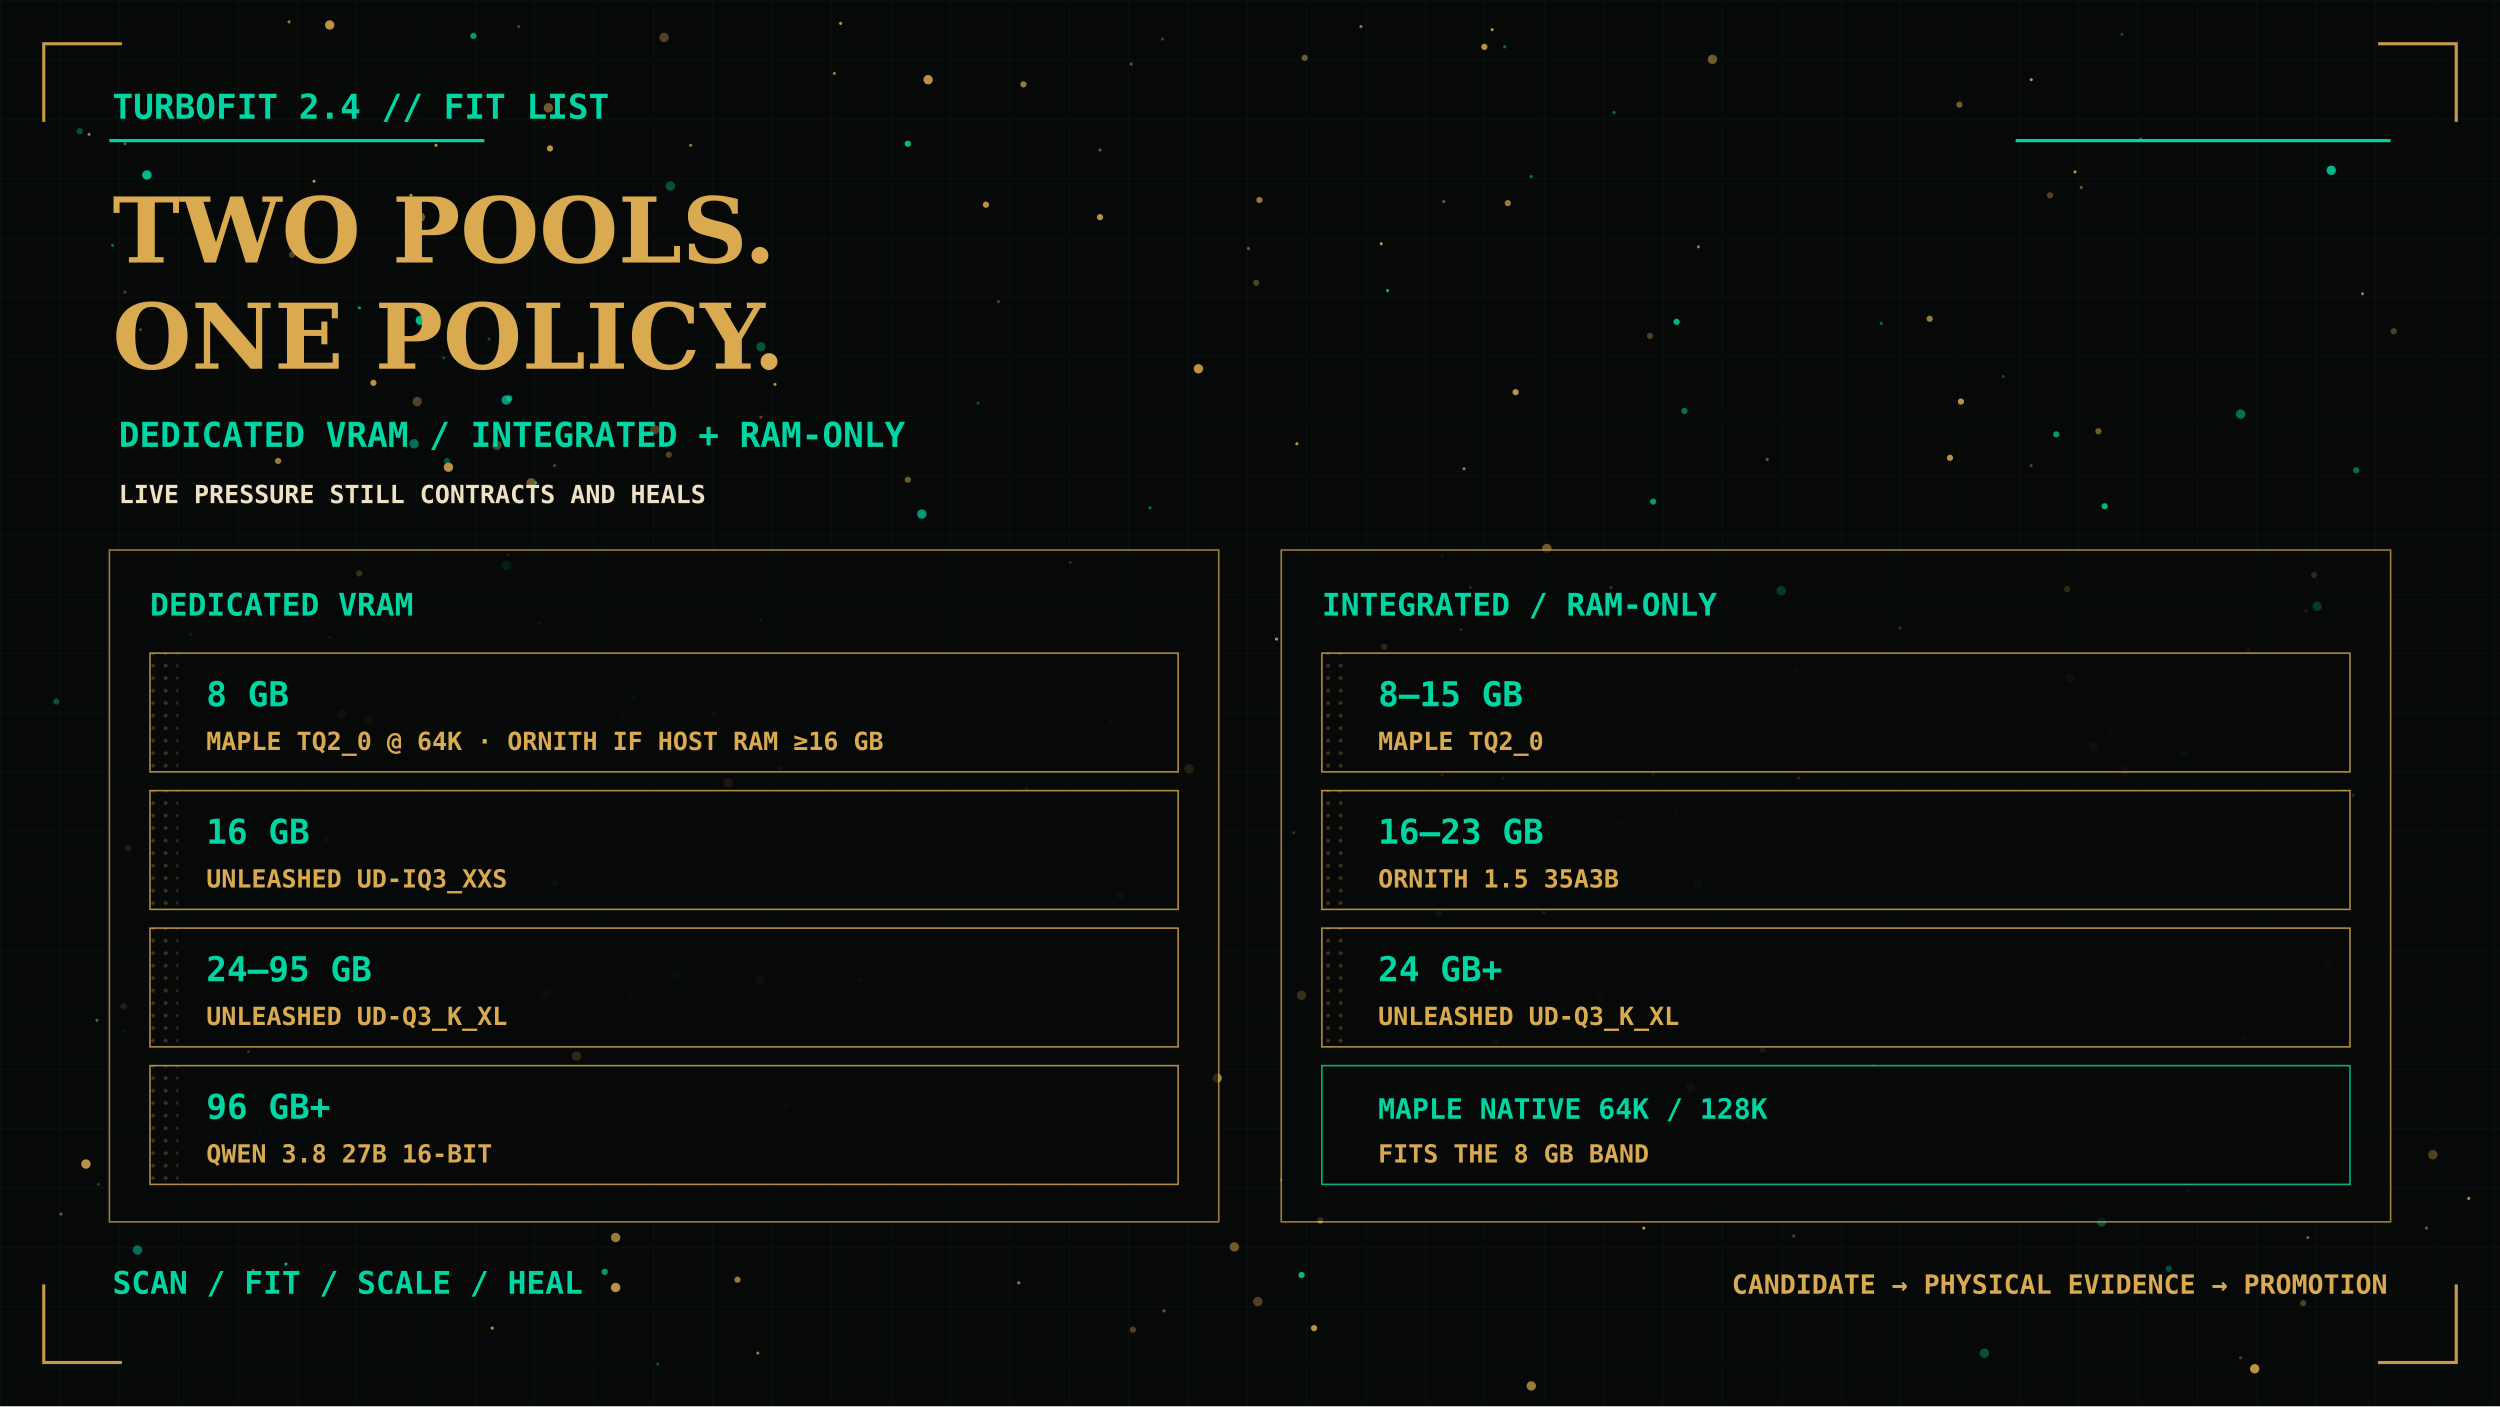
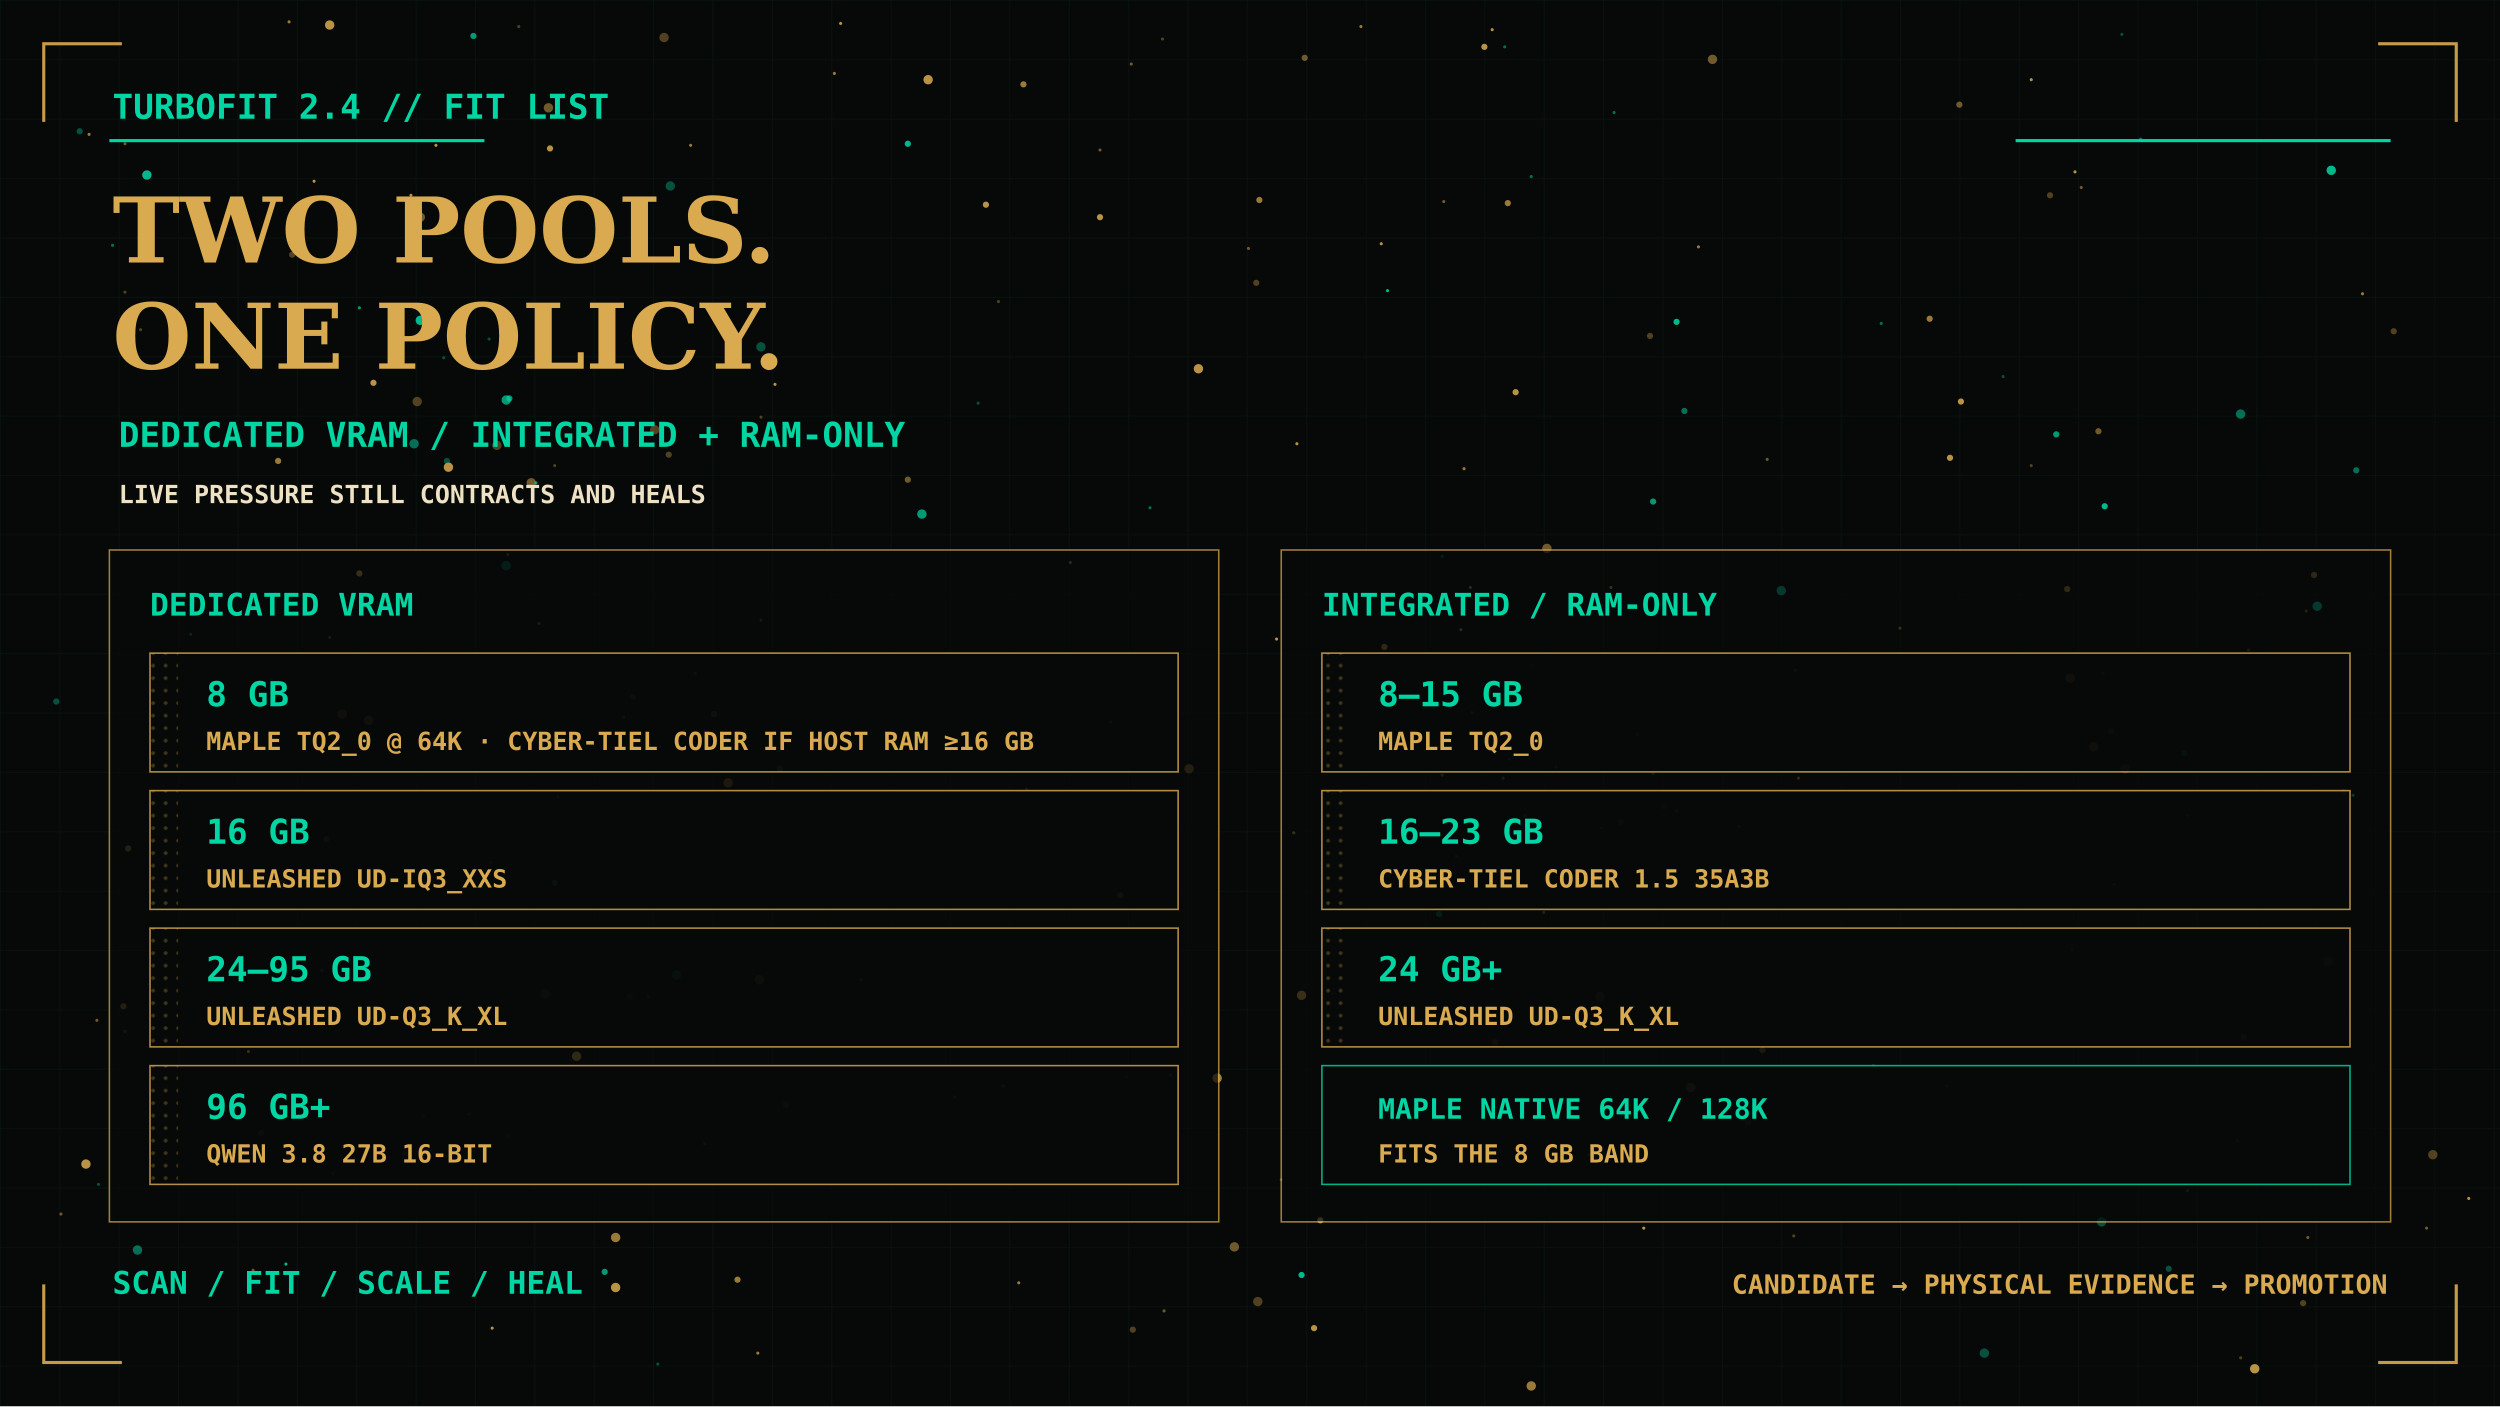
<svg xmlns="http://www.w3.org/2000/svg" width="1600" height="900" viewBox="0 0 1600 900">
  <defs>
    <pattern id="grid" width="38" height="38" patternUnits="userSpaceOnUse">
      <path d="M38 0H0V38" fill="none" stroke="#00d6a3" stroke-width=".6" opacity=".08" />
    </pattern>
    <pattern id="dots" width="8" height="8" patternUnits="userSpaceOnUse">
      <circle cx="2" cy="2" r="1.2" fill="#d9aa50" opacity=".28" />
    </pattern>
    <filter id="rough">
      <feTurbulence baseFrequency=".62" numOctaves="2" seed="22" result="n" />
      <feDisplacementMap in="SourceGraphic" in2="n" scale="1.3" />
    </filter>
    <filter id="glow">
      <feGaussianBlur stdDeviation="5" result="b" />
      <feMerge>
        <feMergeNode in="b" />
        <feMergeNode in="SourceGraphic" />
      </feMerge>
    </filter>
    <linearGradient id="fade" x1="0" y1="0" x2="1" y2="1">
      <stop stop-color="#00d6a3" stop-opacity=".20" />
      <stop offset="1" stop-color="#d9aa50" stop-opacity=".02" />
    </linearGradient>
  </defs>
  <rect width="1600" height="900" fill="#070908" />
  <rect width="1600" height="900" fill="url(#grid)" />
  <circle cx="704" cy="139" r="2" fill="#d9aa50" opacity="0.85" />
  <circle cx="496" cy="246" r="1" fill="#d9aa50" opacity="0.85" />
  <circle cx="265" cy="284" r="3" fill="#00d6a3" opacity="0.5" />
  <circle cx="957" cy="667" r="2" fill="#d9aa50" opacity="0.7" />
  <circle cx="724" cy="41" r="1" fill="#d9aa50" opacity="0.5" />
  <circle cx="328" cy="476" r="1" fill="#00d6a3" opacity="0.35" />
  <circle cx="178" cy="295" r="2" fill="#d9aa50" opacity="0.7" />
  <circle cx="1316" cy="278" r="2" fill="#00d6a3" opacity="0.7" />
  <circle cx="1400" cy="522" r="1" fill="#00d6a3" opacity="0.5" />
  <circle cx="186" cy="739" r="3" fill="#d9aa50" opacity="0.5" />
  <circle cx="51" cy="84" r="2" fill="#00d6a3" opacity="0.35" />
  <circle cx="736" cy="325" r="1" fill="#00d6a3" opacity="0.5" />
  <circle cx="884" cy="156" r="1" fill="#d9aa50" opacity="0.85" />
  <circle cx="349" cy="636" r="3" fill="#d9aa50" opacity="0.5" />
  <circle cx="167" cy="725" r="2" fill="#00d6a3" opacity="0.5" />
  <circle cx="886" cy="414" r="2" fill="#d9aa50" opacity="0.7" />
  <circle cx="1353" cy="566" r="1" fill="#d9aa50" opacity="0.7" />
  <circle cx="1345" cy="782" r="3" fill="#00d6a3" opacity="0.35" />
  <circle cx="655" cy="54" r="2" fill="#d9aa50" opacity="0.7" />
  <circle cx="325" cy="727" r="1" fill="#d9aa50" opacity="0.35" />
  <circle cx="1148" cy="791" r="1" fill="#d9aa50" opacity="0.35" />
  <circle cx="594" cy="51" r="3" fill="#d9aa50" opacity="0.85" />
  <circle cx="263" cy="125" r="1" fill="#d9aa50" opacity="0.85" />
  <circle cx="551" cy="627" r="1" fill="#d9aa50" opacity="0.85" />
  <circle cx="955" cy="19" r="1" fill="#d9aa50" opacity="0.85" />
  <circle cx="162" cy="813" r="1" fill="#d9aa50" opacity="0.5" />
  <circle cx="1500" cy="507" r="2" fill="#00d6a3" opacity="0.5" />
  <circle cx="942" cy="456" r="1" fill="#d9aa50" opacity="0.7" />
  <circle cx="457" cy="457" r="2" fill="#d9aa50" opacity="0.85" />
  <circle cx="1119" cy="718" r="2" fill="#d9aa50" opacity="0.5" />
  <circle cx="1058" cy="495" r="1" fill="#00d6a3" opacity="0.5" />
  <circle cx="1398" cy="482" r="2" fill="#00d6a3" opacity="0.85" />
  <circle cx="652" cy="821" r="1" fill="#d9aa50" opacity="0.7" />
  <circle cx="1140" cy="378" r="3" fill="#00d6a3" opacity="0.85" />
  <circle cx="90" cy="211" r="1" fill="#d9aa50" opacity="0.35" />
  <circle cx="990" cy="351" r="3" fill="#d9aa50" opacity="0.5" />
  <circle cx="1351" cy="468" r="2" fill="#d9aa50" opacity="0.5" />
  <circle cx="1443" cy="876" r="3" fill="#d9aa50" opacity="0.85" />
  <circle cx="230" cy="367" r="2" fill="#d9aa50" opacity="0.85" />
  <circle cx="445" cy="431" r="1" fill="#d9aa50" opacity="0.7" />
  <circle cx="1358" cy="22" r="1" fill="#00d6a3" opacity="0.35" />
  <circle cx="269" cy="205" r="3" fill="#00d6a3" opacity="0.85" />
  <circle cx="1025" cy="530" r="1" fill="#00d6a3" opacity="0.5" />
  <circle cx="988" cy="584" r="1" fill="#d9aa50" opacity="0.5" />
  <circle cx="1199" cy="682" r="1" fill="#00d6a3" opacity="0.7" />
  <circle cx="923" cy="356" r="1" fill="#00d6a3" opacity="0.35" />
  <circle cx="1204" cy="207" r="1" fill="#00d6a3" opacity="0.5" />
  <circle cx="355" cy="565" r="2" fill="#00d6a3" opacity="0.85" />
  <circle cx="433" cy="624" r="3" fill="#00d6a3" opacity="0.7" />
  <circle cx="871" cy="17" r="1" fill="#d9aa50" opacity="0.7" />
  <circle cx="704" cy="96" r="1" fill="#d9aa50" opacity="0.5" />
  <circle cx="201" cy="116" r="1" fill="#d9aa50" opacity="0.85" />
  <circle cx="1078" cy="263" r="2" fill="#00d6a3" opacity="0.5" />
  <circle cx="828" cy="533" r="1" fill="#d9aa50" opacity="0.85" />
  <circle cx="405" cy="446" r="2" fill="#00d6a3" opacity="0.7" />
  <circle cx="1328" cy="110" r="1" fill="#d9aa50" opacity="0.85" />
  <circle cx="1056" cy="215" r="2" fill="#d9aa50" opacity="0.35" />
  <circle cx="1017" cy="739" r="1" fill="#d9aa50" opacity="0.7" />
  <circle cx="1490" cy="615" r="3" fill="#d9aa50" opacity="0.35" />
  <circle cx="1326" cy="608" r="1" fill="#d9aa50" opacity="0.5" />
  <circle cx="332" cy="17" r="1" fill="#d9aa50" opacity="0.35" />
  <circle cx="923" cy="496" r="1" fill="#d9aa50" opacity="0.5" />
  <circle cx="419" cy="275" r="3" fill="#d9aa50" opacity="0.35" />
  <circle cx="980" cy="426" r="1" fill="#00d6a3" opacity="0.35" />
  <circle cx="315" cy="850" r="1" fill="#d9aa50" opacity="0.85" />
  <circle cx="806" cy="128" r="2" fill="#d9aa50" opacity="0.7" />
  <circle cx="1360" cy="492" r="3" fill="#d9aa50" opacity="0.5" />
  <circle cx="1434" cy="869" r="1" fill="#d9aa50" opacity="0.35" />
  <circle cx="1347" cy="324" r="2" fill="#00d6a3" opacity="0.85" />
  <circle cx="833" cy="816" r="2" fill="#00d6a3" opacity="0.85" />
  <circle cx="941" cy="376" r="1" fill="#d9aa50" opacity="0.7" />
  <circle cx="611" cy="702" r="1" fill="#d9aa50" opacity="0.7" />
  <circle cx="954" cy="444" r="1" fill="#d9aa50" opacity="0.35" />
  <circle cx="657" cy="505" r="1" fill="#d9aa50" opacity="0.35" />
  <circle cx="80" cy="660" r="1" fill="#00d6a3" opacity="0.35" />
  <circle cx="1512" cy="188" r="1" fill="#d9aa50" opacity="0.7" />
  <circle cx="835" cy="37" r="2" fill="#d9aa50" opacity="0.5" />
  <circle cx="1149" cy="429" r="1" fill="#d9aa50" opacity="0.85" />
  <circle cx="1254" cy="67" r="2" fill="#d9aa50" opacity="0.5" />
  <circle cx="1340" cy="478" r="3" fill="#d9aa50" opacity="0.85" />
  <circle cx="278" cy="474" r="2" fill="#d9aa50" opacity="0.7" />
  <circle cx="1502" cy="826" r="1" fill="#d9aa50" opacity="0.85" />
  <circle cx="421" cy="873" r="1" fill="#00d6a3" opacity="0.35" />
  <circle cx="324" cy="362" r="3" fill="#00d6a3" opacity="0.35" />
  <circle cx="1282" cy="241" r="1" fill="#00d6a3" opacity="0.35" />
  <circle cx="1248" cy="293" r="2" fill="#d9aa50" opacity="0.85" />
  <circle cx="57" cy="86" r="1" fill="#d9aa50" opacity="0.7" />
  <circle cx="318" cy="285" r="3" fill="#d9aa50" opacity="0.35" />
  <circle cx="1024" cy="638" r="3" fill="#d9aa50" opacity="0.5" />
  <circle cx="1323" cy="377" r="2" fill="#d9aa50" opacity="0.7" />
  <circle cx="1235" cy="204" r="2" fill="#d9aa50" opacity="0.7" />
  <circle cx="213" cy="751" r="1" fill="#d9aa50" opacity="0.35" />
  <circle cx="1096" cy="38" r="3" fill="#d9aa50" opacity="0.5" />
  <circle cx="1436" cy="664" r="2" fill="#d9aa50" opacity="0.5" />
  <circle cx="1255" cy="257" r="2" fill="#d9aa50" opacity="0.85" />
  <circle cx="499" cy="492" r="2" fill="#d9aa50" opacity="0.85" />
  <circle cx="451" cy="732" r="1" fill="#d9aa50" opacity="0.85" />
  <circle cx="980" cy="113" r="1" fill="#00d6a3" opacity="0.5" />
  <circle cx="122" cy="406" r="1" fill="#00d6a3" opacity="0.5" />
  <circle cx="72" cy="157" r="1" fill="#00d6a3" opacity="0.5" />
  <circle cx="685" cy="360" r="1" fill="#d9aa50" opacity="0.7" />
  <circle cx="790" cy="798" r="3" fill="#d9aa50" opacity="0.5" />
  <circle cx="639" cy="193" r="1" fill="#d9aa50" opacity="0.35" />
  <circle cx="340" cy="309" r="3" fill="#d9aa50" opacity="0.5" />
  <circle cx="1492" cy="109" r="3" fill="#00d6a3" opacity="0.85" />
  <circle cx="1052" cy="786" r="1" fill="#d9aa50" opacity="0.85" />
  <circle cx="921" cy="585" r="2" fill="#00d6a3" opacity="0.35" />
  <circle cx="1332" cy="120" r="1" fill="#d9aa50" opacity="0.5" />
  <circle cx="94" cy="112" r="3" fill="#00d6a3" opacity="0.85" />
  <circle cx="487" cy="222" r="3" fill="#00d6a3" opacity="0.35" />
  <circle cx="841" cy="850" r="2" fill="#d9aa50" opacity="0.85" />
  <circle cx="717" cy="573" r="2" fill="#d9aa50" opacity="0.85" />
  <circle cx="487" cy="267" r="1" fill="#d9aa50" opacity="0.35" />
  <circle cx="642" cy="695" r="1" fill="#d9aa50" opacity="0.7" />
  <circle cx="209" cy="537" r="2" fill="#d9aa50" opacity="0.7" />
  <circle cx="394" cy="824" r="3" fill="#d9aa50" opacity="0.85" />
  <circle cx="39" cy="777" r="1" fill="#d9aa50" opacity="0.5" />
  <circle cx="503" cy="707" r="2" fill="#d9aa50" opacity="0.5" />
  <circle cx="745" cy="839" r="1" fill="#d9aa50" opacity="0.5" />
  <circle cx="1557" cy="739" r="3" fill="#d9aa50" opacity="0.35" />
  <circle cx="1400" cy="762" r="1" fill="#00d6a3" opacity="0.35" />
  <circle cx="313" cy="217" r="1" fill="#00d6a3" opacity="0.35" />
  <circle cx="300" cy="713" r="1" fill="#d9aa50" opacity="0.5" />
  <circle cx="1346" cy="431" r="1" fill="#d9aa50" opacity="0.5" />
  <circle cx="799" cy="159" r="1" fill="#d9aa50" opacity="0.5" />
  <circle cx="1033" cy="72" r="1" fill="#00d6a3" opacity="0.5" />
  <circle cx="415" cy="638" r="1" fill="#d9aa50" opacity="0.5" />
  <circle cx="394" cy="792" r="3" fill="#d9aa50" opacity="0.7" />
  <circle cx="1439" cy="416" r="1" fill="#d9aa50" opacity="0.35" />
  <circle cx="438" cy="467" r="1" fill="#d9aa50" opacity="0.35" />
  <circle cx="1325" cy="434" r="3" fill="#d9aa50" opacity="0.85" />
  <circle cx="932" cy="548" r="1" fill="#d9aa50" opacity="0.7" />
  <circle cx="1343" cy="276" r="2" fill="#d9aa50" opacity="0.5" />
  <circle cx="1370" cy="89" r="1" fill="#00d6a3" opacity="0.5" />
  <circle cx="820" cy="755" r="1" fill="#d9aa50" opacity="0.35" />
  <circle cx="466" cy="501" r="3" fill="#d9aa50" opacity="0.35" />
  <circle cx="219" cy="457" r="3" fill="#d9aa50" opacity="0.85" />
  <circle cx="486" cy="627" r="3" fill="#d9aa50" opacity="0.7" />
  <circle cx="1388" cy="812" r="2" fill="#00d6a3" opacity="0.35" />
  <circle cx="935" cy="403" r="1" fill="#d9aa50" opacity="0.7" />
  <circle cx="325" cy="355" r="1" fill="#d9aa50" opacity="0.35" />
  <circle cx="1432" cy="730" r="1" fill="#d9aa50" opacity="0.5" />
  <circle cx="1048" cy="470" r="1" fill="#d9aa50" opacity="0.7" />
  <circle cx="80" cy="92" r="1" fill="#d9aa50" opacity="0.5" />
  <circle cx="721" cy="689" r="1" fill="#d9aa50" opacity="0.35" />
  <circle cx="1270" cy="866" r="3" fill="#00d6a3" opacity="0.35" />
  <circle cx="472" cy="819" r="2" fill="#d9aa50" opacity="0.7" />
  <circle cx="888" cy="186" r="1" fill="#00d6a3" opacity="0.85" />
  <circle cx="399" cy="459" r="1" fill="#d9aa50" opacity="0.85" />
  <circle cx="485" cy="866" r="1" fill="#d9aa50" opacity="0.7" />
  <circle cx="187" cy="163" r="2" fill="#d9aa50" opacity="0.35" />
  <circle cx="230" cy="197" r="1" fill="#00d6a3" opacity="0.7" />
  <circle cx="958" cy="743" r="1" fill="#00d6a3" opacity="0.5" />
  <circle cx="898" cy="707" r="1" fill="#00d6a3" opacity="0.85" />
  <circle cx="804" cy="181" r="2" fill="#d9aa50" opacity="0.35" />
  <circle cx="1037" cy="526" r="2" fill="#d9aa50" opacity="0.35" />
  <circle cx="259" cy="738" r="2" fill="#00d6a3" opacity="0.5" />
  <circle cx="963" cy="30" r="1" fill="#00d6a3" opacity="0.5" />
  <circle cx="181" cy="566" r="3" fill="#d9aa50" opacity="0.7" />
  <circle cx="1476" cy="391" r="1" fill="#d9aa50" opacity="0.5" />
  <circle cx="830" cy="284" r="1" fill="#d9aa50" opacity="0.85" />
  <circle cx="271" cy="714" r="1" fill="#00d6a3" opacity="0.7" />
  <circle cx="833" cy="637" r="3" fill="#d9aa50" opacity="0.85" />
  <circle cx="442" cy="93" r="1" fill="#d9aa50" opacity="0.7" />
  <circle cx="355" cy="298" r="1" fill="#d9aa50" opacity="0.35" />
  <circle cx="303" cy="23" r="2" fill="#00d6a3" opacity="0.7" />
  <circle cx="267" cy="257" r="3" fill="#d9aa50" opacity="0.35" />
  <circle cx="711" cy="462" r="1" fill="#d9aa50" opacity="0.85" />
  <circle cx="767" cy="236" r="3" fill="#d9aa50" opacity="0.85" />
  <circle cx="1474" cy="834" r="2" fill="#d9aa50" opacity="0.35" />
  <circle cx="966" cy="486" r="1" fill="#00d6a3" opacity="0.7" />
  <circle cx="239" cy="245" r="2" fill="#d9aa50" opacity="0.85" />
  <circle cx="324" cy="256" r="3" fill="#00d6a3" opacity="0.7" />
  <circle cx="183" cy="809" r="1" fill="#00d6a3" opacity="0.85" />
  <circle cx="749" cy="688" r="1" fill="#00d6a3" opacity="0.85" />
  <circle cx="725" cy="851" r="2" fill="#d9aa50" opacity="0.35" />
  <circle cx="429" cy="119" r="3" fill="#00d6a3" opacity="0.35" />
  <circle cx="970" cy="251" r="2" fill="#d9aa50" opacity="0.85" />
  <circle cx="236" cy="461" r="3" fill="#d9aa50" opacity="0.85" />
  <circle cx="79" cy="644" r="2" fill="#d9aa50" opacity="0.5" />
  <circle cx="326" cy="255" r="2" fill="#00d6a3" opacity="0.7" />
  <circle cx="82" cy="543" r="2" fill="#d9aa50" opacity="0.5" />
  <circle cx="1073" cy="519" r="1" fill="#00d6a3" opacity="0.85" />
  <circle cx="534" cy="47" r="1" fill="#d9aa50" opacity="0.7" />
  <circle cx="1553" cy="786" r="1" fill="#d9aa50" opacity="0.5" />
  <circle cx="1477" cy="792" r="1" fill="#d9aa50" opacity="0.5" />
  <circle cx="487" cy="397" r="1" fill="#00d6a3" opacity="0.35" />
  <circle cx="1065" cy="516" r="2" fill="#d9aa50" opacity="0.35" />
  <circle cx="80" cy="187" r="1" fill="#d9aa50" opacity="0.35" />
  <circle cx="1312" cy="125" r="2" fill="#d9aa50" opacity="0.35" />
  <circle cx="1058" cy="321" r="2" fill="#00d6a3" opacity="0.7" />
  <circle cx="352" cy="95" r="2" fill="#d9aa50" opacity="0.85" />
  <circle cx="779" cy="690" r="3" fill="#d9aa50" opacity="0.7" />
  <circle cx="962" cy="498" r="1" fill="#00d6a3" opacity="0.5" />
  <circle cx="1031" cy="376" r="1" fill="#d9aa50" opacity="0.85" />
  <circle cx="287" cy="299" r="3" fill="#d9aa50" opacity="0.85" />
  <circle cx="1508" cy="301" r="2" fill="#00d6a3" opacity="0.5" />
  <circle cx="631" cy="131" r="2" fill="#d9aa50" opacity="0.85" />
  <circle cx="269" cy="139" r="3" fill="#d9aa50" opacity="0.5" />
  <circle cx="357" cy="510" r="1" fill="#00d6a3" opacity="0.7" />
  <circle cx="817" cy="409" r="1" fill="#d9aa50" opacity="0.85" />
  <circle cx="369" cy="676" r="3" fill="#d9aa50" opacity="0.7" />
  <circle cx="286" cy="295" r="2" fill="#00d6a3" opacity="0.35" />
  <circle cx="538" cy="15" r="1" fill="#d9aa50" opacity="0.85" />
  <circle cx="590" cy="329" r="3" fill="#00d6a3" opacity="0.7" />
  <circle cx="55" cy="745" r="3" fill="#d9aa50" opacity="0.85" />
  <circle cx="1506" cy="509" r="1" fill="#00d6a3" opacity="0.85" />
  <circle cx="387" cy="814" r="2" fill="#00d6a3" opacity="0.7" />
  <circle cx="852" cy="430" r="1" fill="#d9aa50" opacity="0.5" />
  <circle cx="343" cy="309" r="1" fill="#00d6a3" opacity="0.7" />
  <circle cx="206" cy="621" r="1" fill="#d9aa50" opacity="0.7" />
  <circle cx="1300" cy="51" r="1" fill="#d9aa50" opacity="0.85" />
  <circle cx="581" cy="307" r="2" fill="#d9aa50" opacity="0.5" />
  <circle cx="1091" cy="713" r="1" fill="#00d6a3" opacity="0.5" />
  <circle cx="1580" cy="767" r="1" fill="#d9aa50" opacity="0.85" />
  <circle cx="1216" cy="402" r="1" fill="#d9aa50" opacity="0.85" />
  <circle cx="284" cy="229" r="1" fill="#00d6a3" opacity="0.35" />
  <circle cx="425" cy="24" r="3" fill="#d9aa50" opacity="0.35" />
  <circle cx="761" cy="492" r="3" fill="#d9aa50" opacity="0.5" />
  <circle cx="976" cy="522" r="1" fill="#d9aa50" opacity="0.85" />
  <circle cx="62" cy="653" r="1" fill="#d9aa50" opacity="0.5" />
  <circle cx="345" cy="399" r="1" fill="#d9aa50" opacity="0.35" />
  <circle cx="1128" cy="672" r="2" fill="#d9aa50" opacity="0.35" />
  <circle cx="924" cy="129" r="1" fill="#d9aa50" opacity="0.5" />
  <circle cx="1082" cy="696" r="3" fill="#d9aa50" opacity="0.85" />
  <circle cx="980" cy="887" r="3" fill="#d9aa50" opacity="0.7" />
  <circle cx="950" cy="30" r="2" fill="#d9aa50" opacity="0.85" />
  <circle cx="159" cy="673" r="1" fill="#d9aa50" opacity="0.85" />
  <circle cx="1434" cy="265" r="3" fill="#00d6a3" opacity="0.5" />
  <circle cx="211" cy="16" r="3" fill="#d9aa50" opacity="0.85" />
  <circle cx="314" cy="552" r="1" fill="#d9aa50" opacity="0.5" />
  <circle cx="965" cy="130" r="2" fill="#d9aa50" opacity="0.7" />
  <circle cx="403" cy="638" r="2" fill="#d9aa50" opacity="0.35" />
  <circle cx="626" cy="258" r="1" fill="#00d6a3" opacity="0.35" />
  <circle cx="1073" cy="206" r="2" fill="#00d6a3" opacity="0.85" />
  <circle cx="63" cy="758" r="1" fill="#00d6a3" opacity="0.35" />
  <circle cx="36" cy="449" r="2" fill="#00d6a3" opacity="0.35" />
  <circle cx="1113" cy="529" r="1" fill="#d9aa50" opacity="0.5" />
  <circle cx="744" cy="25" r="1" fill="#d9aa50" opacity="0.35" />
  <circle cx="996" cy="491" r="1" fill="#00d6a3" opacity="0.85" />
  <circle cx="185" cy="14" r="1" fill="#d9aa50" opacity="0.7" />
  <circle cx="88" cy="800" r="3" fill="#00d6a3" opacity="0.5" />
  <circle cx="1151" cy="498" r="1" fill="#d9aa50" opacity="0.7" />
  <circle cx="1481" cy="368" r="2" fill="#d9aa50" opacity="0.7" />
  <circle cx="1246" cy="695" r="1" fill="#d9aa50" opacity="0.5" />
  <circle cx="1087" cy="158" r="1" fill="#d9aa50" opacity="0.7" />
  <circle cx="211" cy="408" r="1" fill="#d9aa50" opacity="0.35" />
  <circle cx="1131" cy="294" r="1" fill="#d9aa50" opacity="0.5" />
  <circle cx="428" cy="291" r="2" fill="#d9aa50" opacity="0.35" />
  <circle cx="192" cy="526" r="2" fill="#d9aa50" opacity="0.85" />
  <circle cx="279" cy="93" r="1" fill="#d9aa50" opacity="0.85" />
  <circle cx="1300" cy="298" r="1" fill="#d9aa50" opacity="0.35" />
  <circle cx="1532" cy="212" r="2" fill="#d9aa50" opacity="0.35" />
  <circle cx="937" cy="300" r="1" fill="#d9aa50" opacity="0.7" />
  <circle cx="845" cy="781" r="2" fill="#d9aa50" opacity="0.85" />
  <circle cx="1483" cy="388" r="3" fill="#00d6a3" opacity="0.85" />
  <circle cx="581" cy="92" r="2" fill="#00d6a3" opacity="0.85" />
  <circle cx="351" cy="69" r="3" fill="#d9aa50" opacity="0.5" />
  <circle cx="1087" cy="566" r="3" fill="#00d6a3" opacity="0.5" />
  <circle cx="805" cy="833" r="3" fill="#d9aa50" opacity="0.35" />
  <g fill="none" stroke="#d9aa50" stroke-width="2" opacity=".9">
    <path d="M28 78V28H78 M1522 28h50v50 M28 822v50h50 M1572 822v50h-50" />
  </g>
  <path d="M70 90H310" stroke="#00d6a3" stroke-width="2" />
  <path d="M1290 90h240" stroke="#00d6a3" stroke-width="2" />
  <text x="72" y="76" fill="#00d6a3" font-family="DejaVu Sans Mono,monospace" font-size="22" font-weight="700" text-anchor="start" opacity="1">TURBOFIT 2.4  //  FIT LIST</text>
  <text x="72" y="168" fill="#d9aa50" font-family="DejaVu Serif,serif" font-size="58" font-weight="700" text-anchor="start" opacity="1">TWO POOLS.</text>
  <text x="72" y="236" fill="#d9aa50" font-family="DejaVu Serif,serif" font-size="58" font-weight="700" text-anchor="start" opacity="1">ONE POLICY.</text>
  <text x="76" y="286" fill="#00d6a3" font-family="DejaVu Sans Mono,monospace" font-size="22" font-weight="700" text-anchor="start" opacity="1">DEDICATED VRAM  /  INTEGRATED + RAM-ONLY</text>
  <text x="76" y="322" fill="#eee1c4" font-family="DejaVu Sans Mono,monospace" font-size="16" font-weight="700" text-anchor="start" opacity="1">LIVE PRESSURE STILL CONTRACTS AND HEALS</text>
  <rect x="70" y="352" width="710" height="430" fill="#070908" opacity=".72" stroke="#d9aa50" />
  <text x="96" y="394" fill="#00d6a3" font-family="DejaVu Sans Mono,monospace" font-size="20" font-weight="700" text-anchor="start" opacity="1">DEDICATED VRAM</text>
  <rect x="96" y="418" width="658" height="76" fill="#070908" opacity=".82" stroke="#d9aa50" />
  <rect x="96" y="418" width="18" height="76" fill="url(#dots)" />
  <text x="132" y="452" fill="#00d6a3" font-family="DejaVu Sans Mono,monospace" font-size="22" font-weight="700" text-anchor="start" opacity="1">8 GB</text>
-   <text x="132" y="480" fill="#d9aa50" font-family="DejaVu Sans Mono,monospace" font-size="16" font-weight="700" text-anchor="start" opacity="1">MAPLE TQ2_0 @ 64K  ·  ORNITH IF HOST RAM ≥16 GB</text>
+   <text x="132" y="480" fill="#d9aa50" font-family="DejaVu Sans Mono,monospace" font-size="16" font-weight="700" text-anchor="start" opacity="1">MAPLE TQ2_0 @ 64K  ·  CYBER-TIEL CODER IF HOST RAM ≥16 GB</text>
  <rect x="96" y="506" width="658" height="76" fill="#070908" opacity=".82" stroke="#d9aa50" />
  <rect x="96" y="506" width="18" height="76" fill="url(#dots)" />
  <text x="132" y="540" fill="#00d6a3" font-family="DejaVu Sans Mono,monospace" font-size="22" font-weight="700" text-anchor="start" opacity="1">16 GB</text>
  <text x="132" y="568" fill="#d9aa50" font-family="DejaVu Sans Mono,monospace" font-size="16" font-weight="700" text-anchor="start" opacity="1">UNLEASHED UD-IQ3_XXS</text>
  <rect x="96" y="594" width="658" height="76" fill="#070908" opacity=".82" stroke="#d9aa50" />
  <rect x="96" y="594" width="18" height="76" fill="url(#dots)" />
  <text x="132" y="628" fill="#00d6a3" font-family="DejaVu Sans Mono,monospace" font-size="22" font-weight="700" text-anchor="start" opacity="1">24–95 GB</text>
  <text x="132" y="656" fill="#d9aa50" font-family="DejaVu Sans Mono,monospace" font-size="16" font-weight="700" text-anchor="start" opacity="1">UNLEASHED UD-Q3_K_XL</text>
  <rect x="96" y="682" width="658" height="76" fill="#070908" opacity=".82" stroke="#d9aa50" />
  <rect x="96" y="682" width="18" height="76" fill="url(#dots)" />
  <text x="132" y="716" fill="#00d6a3" font-family="DejaVu Sans Mono,monospace" font-size="22" font-weight="700" text-anchor="start" opacity="1">96 GB+</text>
  <text x="132" y="744" fill="#d9aa50" font-family="DejaVu Sans Mono,monospace" font-size="16" font-weight="700" text-anchor="start" opacity="1">QWEN 3.8 27B 16-BIT</text>
  <rect x="820" y="352" width="710" height="430" fill="#070908" opacity=".72" stroke="#d9aa50" />
  <text x="846" y="394" fill="#00d6a3" font-family="DejaVu Sans Mono,monospace" font-size="20" font-weight="700" text-anchor="start" opacity="1">INTEGRATED / RAM-ONLY</text>
  <rect x="846" y="418" width="658" height="76" fill="#070908" opacity=".82" stroke="#d9aa50" />
  <rect x="846" y="418" width="18" height="76" fill="url(#dots)" />
  <text x="882" y="452" fill="#00d6a3" font-family="DejaVu Sans Mono,monospace" font-size="22" font-weight="700" text-anchor="start" opacity="1">8–15 GB</text>
  <text x="882" y="480" fill="#d9aa50" font-family="DejaVu Sans Mono,monospace" font-size="16" font-weight="700" text-anchor="start" opacity="1">MAPLE TQ2_0</text>
  <rect x="846" y="506" width="658" height="76" fill="#070908" opacity=".82" stroke="#d9aa50" />
  <rect x="846" y="506" width="18" height="76" fill="url(#dots)" />
  <text x="882" y="540" fill="#00d6a3" font-family="DejaVu Sans Mono,monospace" font-size="22" font-weight="700" text-anchor="start" opacity="1">16–23 GB</text>
-   <text x="882" y="568" fill="#d9aa50" font-family="DejaVu Sans Mono,monospace" font-size="16" font-weight="700" text-anchor="start" opacity="1">ORNITH 1.5 35A3B</text>
+   <text x="882" y="568" fill="#d9aa50" font-family="DejaVu Sans Mono,monospace" font-size="16" font-weight="700" text-anchor="start" opacity="1">CYBER-TIEL CODER 1.5 35A3B</text>
  <rect x="846" y="594" width="658" height="76" fill="#070908" opacity=".82" stroke="#d9aa50" />
  <rect x="846" y="594" width="18" height="76" fill="url(#dots)" />
  <text x="882" y="628" fill="#00d6a3" font-family="DejaVu Sans Mono,monospace" font-size="22" font-weight="700" text-anchor="start" opacity="1">24 GB+</text>
  <text x="882" y="656" fill="#d9aa50" font-family="DejaVu Sans Mono,monospace" font-size="16" font-weight="700" text-anchor="start" opacity="1">UNLEASHED UD-Q3_K_XL</text>
  <rect x="846" y="682" width="658" height="76" fill="#070908" opacity=".82" stroke="#00d6a3" />
  <text x="882" y="716" fill="#00d6a3" font-family="DejaVu Sans Mono,monospace" font-size="18" font-weight="700" text-anchor="start" opacity="1">MAPLE NATIVE 64K / 128K</text>
  <text x="882" y="744" fill="#d9aa50" font-family="DejaVu Sans Mono,monospace" font-size="16" font-weight="700" text-anchor="start" opacity="1">FITS THE 8 GB BAND</text>
  <text x="72" y="828" fill="#00d6a3" font-family="DejaVu Sans Mono,monospace" font-size="20" font-weight="700" text-anchor="start" opacity="1">SCAN  /  FIT  /  SCALE  /  HEAL</text>
  <text x="1528" y="828" fill="#d9aa50" font-family="DejaVu Sans Mono,monospace" font-size="17" font-weight="700" text-anchor="end" opacity="1">CANDIDATE → PHYSICAL EVIDENCE → PROMOTION</text>
</svg>
